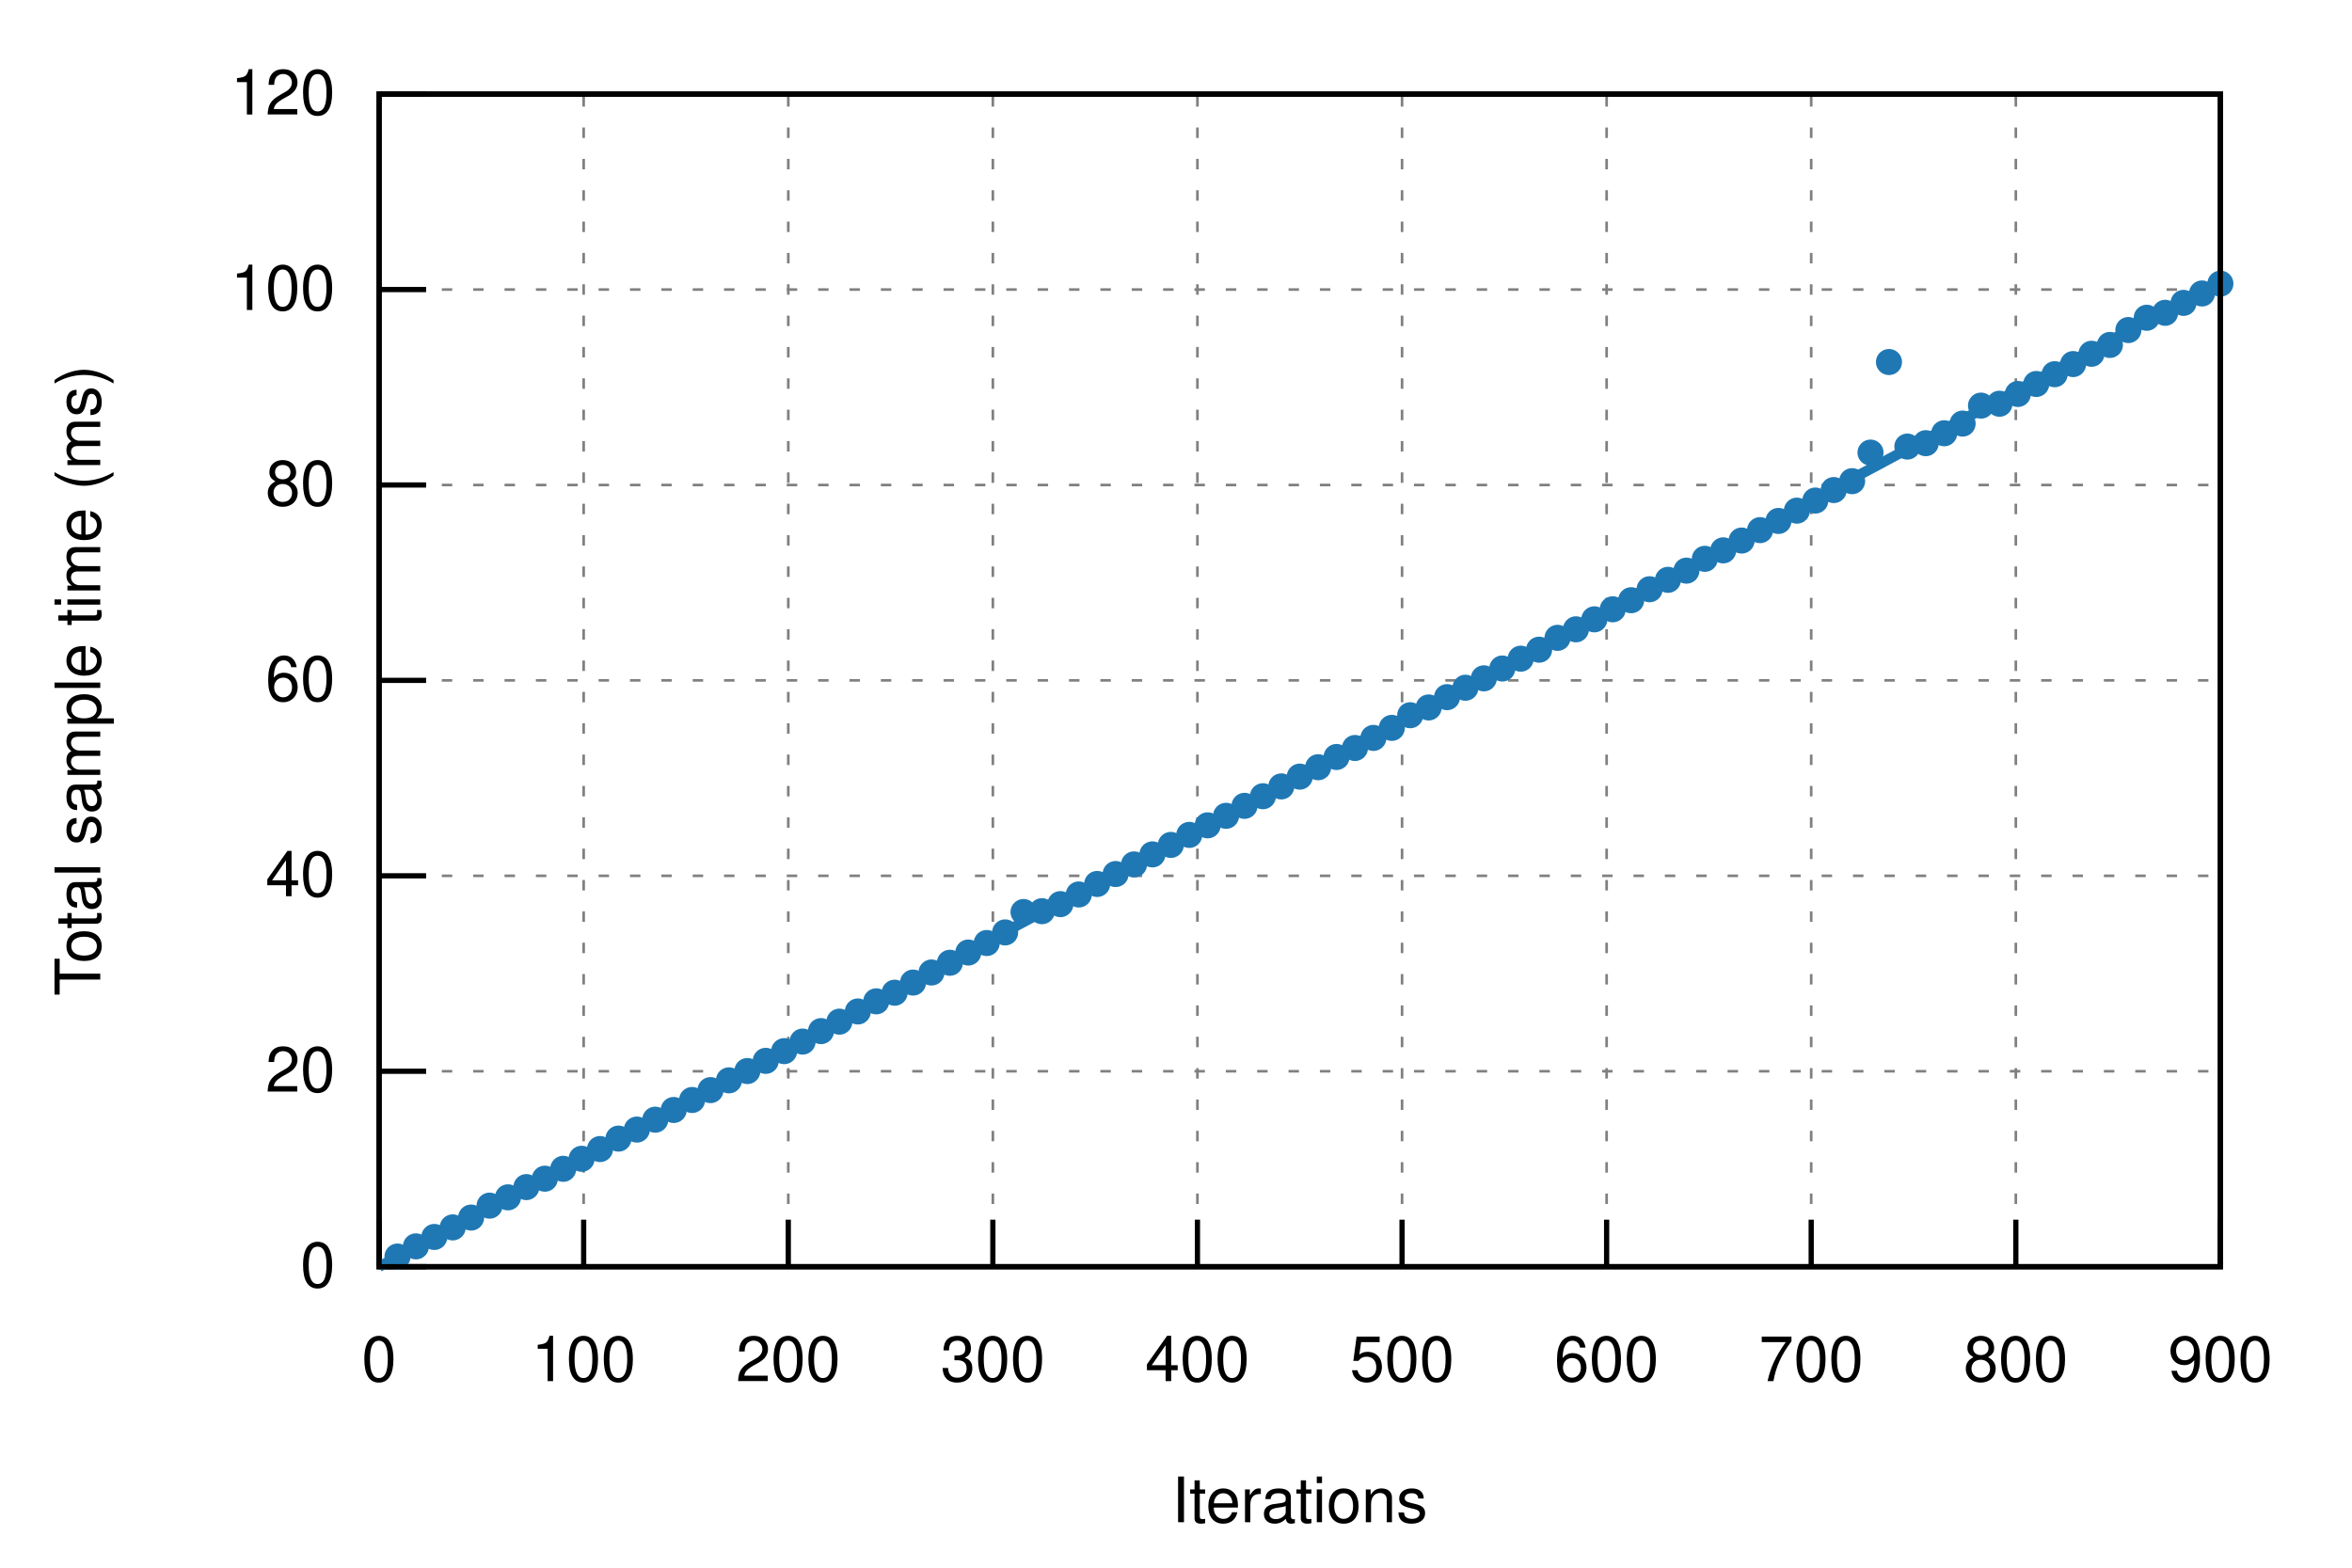
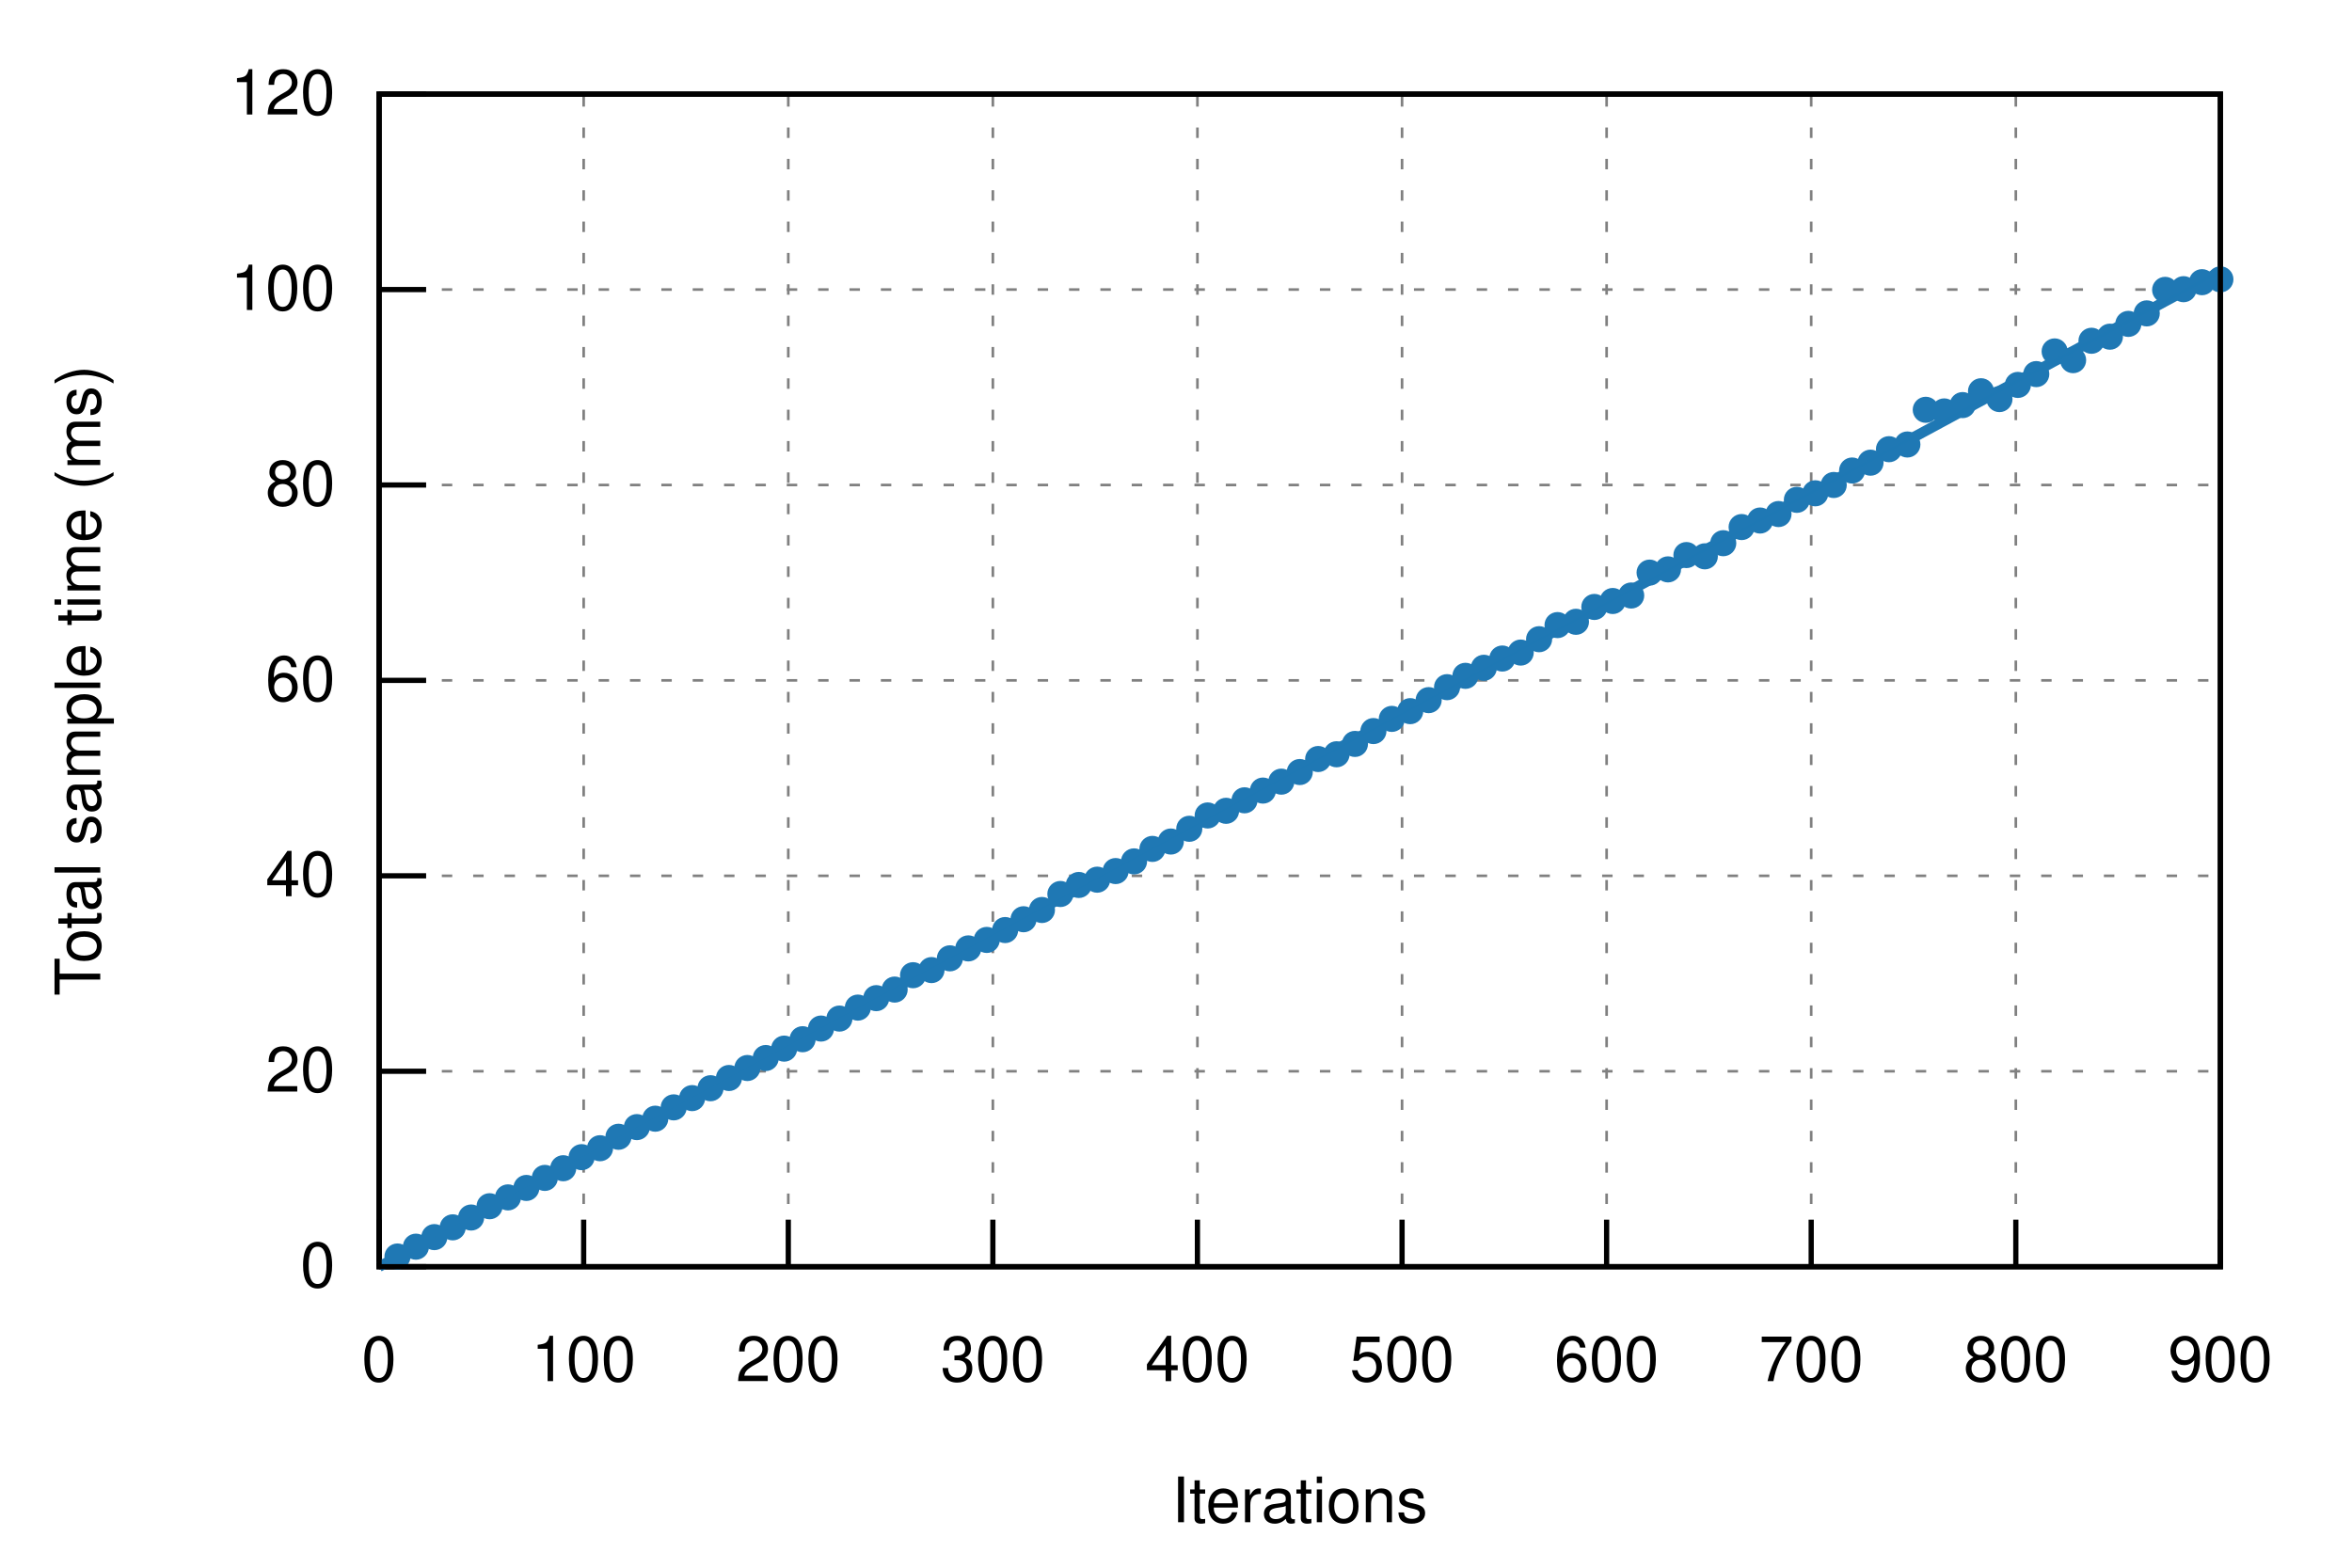
<svg xmlns="http://www.w3.org/2000/svg" xmlns:xlink="http://www.w3.org/1999/xlink" viewBox="0 0 450 300">
  <g id="gnuplot_canvas">
    <rect x="0" y="0" width="450" height="300" fill="none" />
    <defs>
      <circle id="gpDot" r="0.5" stroke-width="0.5" stroke="currentColor" />
      <path id="gpPt0" stroke-width="0.222" stroke="currentColor" d="M-1,0 h2 M0,-1 v2" />
      <path id="gpPt1" stroke-width="0.222" stroke="currentColor" d="M-1,-1 L1,1 M1,-1 L-1,1" />
      <path id="gpPt2" stroke-width="0.222" stroke="currentColor" d="M-1,0 L1,0 M0,-1 L0,1 M-1,-1 L1,1 M-1,1 L1,-1" />
      <rect id="gpPt3" stroke-width="0.222" stroke="currentColor" x="-1" y="-1" width="2" height="2" />
      <rect id="gpPt4" stroke-width="0.222" stroke="currentColor" fill="currentColor" x="-1" y="-1" width="2" height="2" />
      <circle id="gpPt5" stroke-width="0.222" stroke="currentColor" cx="0" cy="0" r="1" />
      <use xlink:href="#gpPt5" id="gpPt6" fill="currentColor" stroke="none" />
      <path id="gpPt7" stroke-width="0.222" stroke="currentColor" d="M0,-1.33 L-1.33,0.67 L1.33,0.67 z" />
      <use xlink:href="#gpPt7" id="gpPt8" fill="currentColor" stroke="none" />
      <use xlink:href="#gpPt7" id="gpPt9" stroke="currentColor" transform="rotate(180)" />
      <use xlink:href="#gpPt9" id="gpPt10" fill="currentColor" stroke="none" />
      <use xlink:href="#gpPt3" id="gpPt11" stroke="currentColor" transform="rotate(45)" />
      <use xlink:href="#gpPt11" id="gpPt12" fill="currentColor" stroke="none" />
      <path id="gpPt13" stroke-width="0.222" stroke="currentColor" d="M0,1.330 L1.265,0.411 L0.782,-1.067 L-0.782,-1.076 L-1.265,0.411 z" />
      <use xlink:href="#gpPt13" id="gpPt14" fill="currentColor" stroke="none" />
      <filter id="textbox" filterUnits="objectBoundingBox" x="0" y="0" height="1" width="1">
        <feFlood flood-color="white" flood-opacity="1" result="bgnd" />
        <feComposite in="SourceGraphic" in2="bgnd" operator="atop" />
      </filter>
      <filter id="greybox" filterUnits="objectBoundingBox" x="0" y="0" height="1" width="1">
        <feFlood flood-color="lightgrey" flood-opacity="1" result="grey" />
        <feComposite in="SourceGraphic" in2="grey" operator="atop" />
      </filter>
    </defs>
    <g fill="none" color="white" stroke="currentColor" stroke-width="1.00" stroke-linecap="butt" stroke-linejoin="miter">
</g>
    <g fill="none" color="black" stroke="currentColor" stroke-width="1.00" stroke-linecap="butt" stroke-linejoin="miter">
</g>
    <g fill="none" color="black" stroke="black" stroke-width="0.50" stroke-linecap="butt" stroke-linejoin="miter">
</g>
    <g fill="none" color="gray" stroke="currentColor" stroke-width="0.50" stroke-linecap="butt" stroke-linejoin="miter">
      <path stroke="gray" stroke-dasharray="2,4" class="gridline" d="M72.53,242.40 L424.82,242.40  " />
    </g>
    <g fill="none" color="gray" stroke="gray" stroke-width="1.00" stroke-linecap="butt" stroke-linejoin="miter">
</g>
    <g fill="none" color="black" stroke="currentColor" stroke-width="1.00" stroke-linecap="butt" stroke-linejoin="miter">
      <path stroke="black" d="M72.53,242.40 L81.53,242.40  " />
      <g transform="translate(64.14,246.30)" stroke="none" fill="black" font-family="Helvetica" font-size="12.00" text-anchor="end">
        <text>
          <tspan font-family="Helvetica"> 0</tspan>
        </text>
      </g>
    </g>
    <g fill="none" color="black" stroke="currentColor" stroke-width="1.00" stroke-linecap="butt" stroke-linejoin="miter">
</g>
    <g fill="none" color="black" stroke="black" stroke-width="0.50" stroke-linecap="butt" stroke-linejoin="miter">
</g>
    <g fill="none" color="gray" stroke="currentColor" stroke-width="0.50" stroke-linecap="butt" stroke-linejoin="miter">
      <path stroke="gray" stroke-dasharray="2,4" class="gridline" d="M72.53,205.00 L424.82,205.00  " />
    </g>
    <g fill="none" color="gray" stroke="gray" stroke-width="1.00" stroke-linecap="butt" stroke-linejoin="miter">
</g>
    <g fill="none" color="black" stroke="currentColor" stroke-width="1.00" stroke-linecap="butt" stroke-linejoin="miter">
      <path stroke="black" d="M72.53,205.00 L81.53,205.00  " />
      <g transform="translate(64.14,208.90)" stroke="none" fill="black" font-family="Helvetica" font-size="12.00" text-anchor="end">
        <text>
          <tspan font-family="Helvetica"> 20</tspan>
        </text>
      </g>
    </g>
    <g fill="none" color="black" stroke="currentColor" stroke-width="1.00" stroke-linecap="butt" stroke-linejoin="miter">
</g>
    <g fill="none" color="black" stroke="black" stroke-width="0.50" stroke-linecap="butt" stroke-linejoin="miter">
</g>
    <g fill="none" color="gray" stroke="currentColor" stroke-width="0.50" stroke-linecap="butt" stroke-linejoin="miter">
      <path stroke="gray" stroke-dasharray="2,4" class="gridline" d="M72.53,167.60 L424.82,167.60  " />
    </g>
    <g fill="none" color="gray" stroke="gray" stroke-width="1.00" stroke-linecap="butt" stroke-linejoin="miter">
</g>
    <g fill="none" color="black" stroke="currentColor" stroke-width="1.00" stroke-linecap="butt" stroke-linejoin="miter">
      <path stroke="black" d="M72.53,167.60 L81.53,167.60  " />
      <g transform="translate(64.14,171.50)" stroke="none" fill="black" font-family="Helvetica" font-size="12.00" text-anchor="end">
        <text>
          <tspan font-family="Helvetica"> 40</tspan>
        </text>
      </g>
    </g>
    <g fill="none" color="black" stroke="currentColor" stroke-width="1.00" stroke-linecap="butt" stroke-linejoin="miter">
</g>
    <g fill="none" color="black" stroke="black" stroke-width="0.50" stroke-linecap="butt" stroke-linejoin="miter">
</g>
    <g fill="none" color="gray" stroke="currentColor" stroke-width="0.50" stroke-linecap="butt" stroke-linejoin="miter">
      <path stroke="gray" stroke-dasharray="2,4" class="gridline" d="M72.53,130.20 L424.82,130.20  " />
    </g>
    <g fill="none" color="gray" stroke="gray" stroke-width="1.00" stroke-linecap="butt" stroke-linejoin="miter">
</g>
    <g fill="none" color="black" stroke="currentColor" stroke-width="1.00" stroke-linecap="butt" stroke-linejoin="miter">
      <path stroke="black" d="M72.53,130.20 L81.53,130.20  " />
      <g transform="translate(64.14,134.10)" stroke="none" fill="black" font-family="Helvetica" font-size="12.00" text-anchor="end">
        <text>
          <tspan font-family="Helvetica"> 60</tspan>
        </text>
      </g>
    </g>
    <g fill="none" color="black" stroke="currentColor" stroke-width="1.00" stroke-linecap="butt" stroke-linejoin="miter">
</g>
    <g fill="none" color="black" stroke="black" stroke-width="0.50" stroke-linecap="butt" stroke-linejoin="miter">
</g>
    <g fill="none" color="gray" stroke="currentColor" stroke-width="0.50" stroke-linecap="butt" stroke-linejoin="miter">
      <path stroke="gray" stroke-dasharray="2,4" class="gridline" d="M72.53,92.81 L424.82,92.81  " />
    </g>
    <g fill="none" color="gray" stroke="gray" stroke-width="1.00" stroke-linecap="butt" stroke-linejoin="miter">
</g>
    <g fill="none" color="black" stroke="currentColor" stroke-width="1.00" stroke-linecap="butt" stroke-linejoin="miter">
      <path stroke="black" d="M72.53,92.81 L81.53,92.81  " />
      <g transform="translate(64.14,96.71)" stroke="none" fill="black" font-family="Helvetica" font-size="12.00" text-anchor="end">
        <text>
          <tspan font-family="Helvetica"> 80</tspan>
        </text>
      </g>
    </g>
    <g fill="none" color="black" stroke="currentColor" stroke-width="1.00" stroke-linecap="butt" stroke-linejoin="miter">
</g>
    <g fill="none" color="black" stroke="black" stroke-width="0.50" stroke-linecap="butt" stroke-linejoin="miter">
</g>
    <g fill="none" color="gray" stroke="currentColor" stroke-width="0.50" stroke-linecap="butt" stroke-linejoin="miter">
      <path stroke="gray" stroke-dasharray="2,4" class="gridline" d="M72.53,55.41 L424.82,55.41  " />
    </g>
    <g fill="none" color="gray" stroke="gray" stroke-width="1.00" stroke-linecap="butt" stroke-linejoin="miter">
</g>
    <g fill="none" color="black" stroke="currentColor" stroke-width="1.00" stroke-linecap="butt" stroke-linejoin="miter">
      <path stroke="black" d="M72.53,55.41 L81.53,55.41  " />
      <g transform="translate(64.14,59.31)" stroke="none" fill="black" font-family="Helvetica" font-size="12.00" text-anchor="end">
        <text>
          <tspan font-family="Helvetica"> 100</tspan>
        </text>
      </g>
    </g>
    <g fill="none" color="black" stroke="currentColor" stroke-width="1.00" stroke-linecap="butt" stroke-linejoin="miter">
</g>
    <g fill="none" color="black" stroke="black" stroke-width="0.50" stroke-linecap="butt" stroke-linejoin="miter">
</g>
    <g fill="none" color="gray" stroke="currentColor" stroke-width="0.50" stroke-linecap="butt" stroke-linejoin="miter">
      <path stroke="gray" stroke-dasharray="2,4" class="gridline" d="M72.53,18.01 L424.82,18.01  " />
    </g>
    <g fill="none" color="gray" stroke="gray" stroke-width="1.00" stroke-linecap="butt" stroke-linejoin="miter">
</g>
    <g fill="none" color="black" stroke="currentColor" stroke-width="1.00" stroke-linecap="butt" stroke-linejoin="miter">
      <path stroke="black" d="M72.53,18.01 L81.53,18.01  " />
      <g transform="translate(64.14,21.91)" stroke="none" fill="black" font-family="Helvetica" font-size="12.00" text-anchor="end">
        <text>
          <tspan font-family="Helvetica"> 120</tspan>
        </text>
      </g>
    </g>
    <g fill="none" color="black" stroke="currentColor" stroke-width="1.00" stroke-linecap="butt" stroke-linejoin="miter">
</g>
    <g fill="none" color="black" stroke="black" stroke-width="0.50" stroke-linecap="butt" stroke-linejoin="miter">
</g>
    <g fill="none" color="gray" stroke="currentColor" stroke-width="0.50" stroke-linecap="butt" stroke-linejoin="miter">
      <path stroke="gray" stroke-dasharray="2,4" class="gridline" d="M72.53,242.40 L72.53,18.01  " />
    </g>
    <g fill="none" color="gray" stroke="gray" stroke-width="1.00" stroke-linecap="butt" stroke-linejoin="miter">
</g>
    <g fill="none" color="black" stroke="currentColor" stroke-width="1.00" stroke-linecap="butt" stroke-linejoin="miter">
      <path stroke="black" d="M72.53,242.40 L72.53,233.40  " />
      <g transform="translate(72.53,264.30)" stroke="none" fill="black" font-family="Helvetica" font-size="12.00" text-anchor="middle">
        <text>
          <tspan font-family="Helvetica"> 0</tspan>
        </text>
      </g>
    </g>
    <g fill="none" color="black" stroke="currentColor" stroke-width="1.00" stroke-linecap="butt" stroke-linejoin="miter">
</g>
    <g fill="none" color="black" stroke="black" stroke-width="0.50" stroke-linecap="butt" stroke-linejoin="miter">
</g>
    <g fill="none" color="gray" stroke="currentColor" stroke-width="0.50" stroke-linecap="butt" stroke-linejoin="miter">
      <path stroke="gray" stroke-dasharray="2,4" class="gridline" d="M111.67,242.40 L111.67,18.01  " />
    </g>
    <g fill="none" color="gray" stroke="gray" stroke-width="1.00" stroke-linecap="butt" stroke-linejoin="miter">
</g>
    <g fill="none" color="black" stroke="currentColor" stroke-width="1.00" stroke-linecap="butt" stroke-linejoin="miter">
      <path stroke="black" d="M111.67,242.40 L111.67,233.40  " />
      <g transform="translate(111.67,264.30)" stroke="none" fill="black" font-family="Helvetica" font-size="12.00" text-anchor="middle">
        <text>
          <tspan font-family="Helvetica"> 100</tspan>
        </text>
      </g>
    </g>
    <g fill="none" color="black" stroke="currentColor" stroke-width="1.00" stroke-linecap="butt" stroke-linejoin="miter">
</g>
    <g fill="none" color="black" stroke="black" stroke-width="0.50" stroke-linecap="butt" stroke-linejoin="miter">
</g>
    <g fill="none" color="gray" stroke="currentColor" stroke-width="0.50" stroke-linecap="butt" stroke-linejoin="miter">
      <path stroke="gray" stroke-dasharray="2,4" class="gridline" d="M150.82,242.40 L150.82,18.01  " />
    </g>
    <g fill="none" color="gray" stroke="gray" stroke-width="1.00" stroke-linecap="butt" stroke-linejoin="miter">
</g>
    <g fill="none" color="black" stroke="currentColor" stroke-width="1.00" stroke-linecap="butt" stroke-linejoin="miter">
      <path stroke="black" d="M150.82,242.40 L150.82,233.40  " />
      <g transform="translate(150.82,264.30)" stroke="none" fill="black" font-family="Helvetica" font-size="12.00" text-anchor="middle">
        <text>
          <tspan font-family="Helvetica"> 200</tspan>
        </text>
      </g>
    </g>
    <g fill="none" color="black" stroke="currentColor" stroke-width="1.00" stroke-linecap="butt" stroke-linejoin="miter">
</g>
    <g fill="none" color="black" stroke="black" stroke-width="0.50" stroke-linecap="butt" stroke-linejoin="miter">
</g>
    <g fill="none" color="gray" stroke="currentColor" stroke-width="0.50" stroke-linecap="butt" stroke-linejoin="miter">
      <path stroke="gray" stroke-dasharray="2,4" class="gridline" d="M189.96,242.40 L189.96,18.01  " />
    </g>
    <g fill="none" color="gray" stroke="gray" stroke-width="1.00" stroke-linecap="butt" stroke-linejoin="miter">
</g>
    <g fill="none" color="black" stroke="currentColor" stroke-width="1.00" stroke-linecap="butt" stroke-linejoin="miter">
      <path stroke="black" d="M189.96,242.40 L189.96,233.40  " />
      <g transform="translate(189.96,264.30)" stroke="none" fill="black" font-family="Helvetica" font-size="12.00" text-anchor="middle">
        <text>
          <tspan font-family="Helvetica"> 300</tspan>
        </text>
      </g>
    </g>
    <g fill="none" color="black" stroke="currentColor" stroke-width="1.00" stroke-linecap="butt" stroke-linejoin="miter">
</g>
    <g fill="none" color="black" stroke="black" stroke-width="0.50" stroke-linecap="butt" stroke-linejoin="miter">
</g>
    <g fill="none" color="gray" stroke="currentColor" stroke-width="0.50" stroke-linecap="butt" stroke-linejoin="miter">
      <path stroke="gray" stroke-dasharray="2,4" class="gridline" d="M229.10,242.40 L229.10,18.01  " />
    </g>
    <g fill="none" color="gray" stroke="gray" stroke-width="1.00" stroke-linecap="butt" stroke-linejoin="miter">
</g>
    <g fill="none" color="black" stroke="currentColor" stroke-width="1.00" stroke-linecap="butt" stroke-linejoin="miter">
      <path stroke="black" d="M229.10,242.40 L229.10,233.40  " />
      <g transform="translate(229.10,264.30)" stroke="none" fill="black" font-family="Helvetica" font-size="12.00" text-anchor="middle">
        <text>
          <tspan font-family="Helvetica"> 400</tspan>
        </text>
      </g>
    </g>
    <g fill="none" color="black" stroke="currentColor" stroke-width="1.00" stroke-linecap="butt" stroke-linejoin="miter">
</g>
    <g fill="none" color="black" stroke="black" stroke-width="0.50" stroke-linecap="butt" stroke-linejoin="miter">
</g>
    <g fill="none" color="gray" stroke="currentColor" stroke-width="0.50" stroke-linecap="butt" stroke-linejoin="miter">
      <path stroke="gray" stroke-dasharray="2,4" class="gridline" d="M268.25,242.40 L268.25,18.01  " />
    </g>
    <g fill="none" color="gray" stroke="gray" stroke-width="1.00" stroke-linecap="butt" stroke-linejoin="miter">
</g>
    <g fill="none" color="black" stroke="currentColor" stroke-width="1.00" stroke-linecap="butt" stroke-linejoin="miter">
      <path stroke="black" d="M268.25,242.40 L268.25,233.40  " />
      <g transform="translate(268.25,264.30)" stroke="none" fill="black" font-family="Helvetica" font-size="12.00" text-anchor="middle">
        <text>
          <tspan font-family="Helvetica"> 500</tspan>
        </text>
      </g>
    </g>
    <g fill="none" color="black" stroke="currentColor" stroke-width="1.00" stroke-linecap="butt" stroke-linejoin="miter">
</g>
    <g fill="none" color="black" stroke="black" stroke-width="0.50" stroke-linecap="butt" stroke-linejoin="miter">
</g>
    <g fill="none" color="gray" stroke="currentColor" stroke-width="0.50" stroke-linecap="butt" stroke-linejoin="miter">
      <path stroke="gray" stroke-dasharray="2,4" class="gridline" d="M307.39,242.40 L307.39,18.01  " />
    </g>
    <g fill="none" color="gray" stroke="gray" stroke-width="1.00" stroke-linecap="butt" stroke-linejoin="miter">
</g>
    <g fill="none" color="black" stroke="currentColor" stroke-width="1.00" stroke-linecap="butt" stroke-linejoin="miter">
      <path stroke="black" d="M307.39,242.40 L307.39,233.40  " />
      <g transform="translate(307.39,264.30)" stroke="none" fill="black" font-family="Helvetica" font-size="12.00" text-anchor="middle">
        <text>
          <tspan font-family="Helvetica"> 600</tspan>
        </text>
      </g>
    </g>
    <g fill="none" color="black" stroke="currentColor" stroke-width="1.00" stroke-linecap="butt" stroke-linejoin="miter">
</g>
    <g fill="none" color="black" stroke="black" stroke-width="0.50" stroke-linecap="butt" stroke-linejoin="miter">
</g>
    <g fill="none" color="gray" stroke="currentColor" stroke-width="0.50" stroke-linecap="butt" stroke-linejoin="miter">
      <path stroke="gray" stroke-dasharray="2,4" class="gridline" d="M346.53,242.40 L346.53,18.01  " />
    </g>
    <g fill="none" color="gray" stroke="gray" stroke-width="1.00" stroke-linecap="butt" stroke-linejoin="miter">
</g>
    <g fill="none" color="black" stroke="currentColor" stroke-width="1.00" stroke-linecap="butt" stroke-linejoin="miter">
      <path stroke="black" d="M346.53,242.40 L346.53,233.40  " />
      <g transform="translate(346.53,264.30)" stroke="none" fill="black" font-family="Helvetica" font-size="12.00" text-anchor="middle">
        <text>
          <tspan font-family="Helvetica"> 700</tspan>
        </text>
      </g>
    </g>
    <g fill="none" color="black" stroke="currentColor" stroke-width="1.00" stroke-linecap="butt" stroke-linejoin="miter">
</g>
    <g fill="none" color="black" stroke="black" stroke-width="0.50" stroke-linecap="butt" stroke-linejoin="miter">
</g>
    <g fill="none" color="gray" stroke="currentColor" stroke-width="0.50" stroke-linecap="butt" stroke-linejoin="miter">
      <path stroke="gray" stroke-dasharray="2,4" class="gridline" d="M385.68,242.40 L385.68,18.01  " />
    </g>
    <g fill="none" color="gray" stroke="gray" stroke-width="1.00" stroke-linecap="butt" stroke-linejoin="miter">
</g>
    <g fill="none" color="black" stroke="currentColor" stroke-width="1.00" stroke-linecap="butt" stroke-linejoin="miter">
      <path stroke="black" d="M385.68,242.40 L385.68,233.40  " />
      <g transform="translate(385.68,264.30)" stroke="none" fill="black" font-family="Helvetica" font-size="12.00" text-anchor="middle">
        <text>
          <tspan font-family="Helvetica"> 800</tspan>
        </text>
      </g>
    </g>
    <g fill="none" color="black" stroke="currentColor" stroke-width="1.00" stroke-linecap="butt" stroke-linejoin="miter">
</g>
    <g fill="none" color="black" stroke="black" stroke-width="0.50" stroke-linecap="butt" stroke-linejoin="miter">
</g>
    <g fill="none" color="gray" stroke="currentColor" stroke-width="0.50" stroke-linecap="butt" stroke-linejoin="miter">
      <path stroke="gray" stroke-dasharray="2,4" class="gridline" d="M424.82,242.40 L424.82,18.01  " />
    </g>
    <g fill="none" color="gray" stroke="gray" stroke-width="1.00" stroke-linecap="butt" stroke-linejoin="miter">
</g>
    <g fill="none" color="black" stroke="currentColor" stroke-width="1.00" stroke-linecap="butt" stroke-linejoin="miter">
      <path stroke="black" d="M424.82,242.40 L424.82,233.40  " />
      <g transform="translate(424.82,264.30)" stroke="none" fill="black" font-family="Helvetica" font-size="12.00" text-anchor="middle">
        <text>
          <tspan font-family="Helvetica"> 900</tspan>
        </text>
      </g>
    </g>
    <g fill="none" color="black" stroke="currentColor" stroke-width="1.00" stroke-linecap="butt" stroke-linejoin="miter">
</g>
    <g fill="none" color="black" stroke="currentColor" stroke-width="1.00" stroke-linecap="butt" stroke-linejoin="miter">
      <path stroke="black" d="M72.53,18.01 L72.53,242.40 L424.82,242.40 L424.82,18.01 L72.53,18.01 Z  " />
    </g>
    <g fill="none" color="black" stroke="currentColor" stroke-width="1.00" stroke-linecap="butt" stroke-linejoin="miter">
      <g transform="translate(19.18,130.21) rotate(270)" stroke="none" fill="black" font-family="Helvetica" font-size="12.00" text-anchor="middle">
        <text>
          <tspan font-family="Helvetica">Total sample time (ms)</tspan>
        </text>
      </g>
    </g>
    <g fill="none" color="black" stroke="currentColor" stroke-width="1.00" stroke-linecap="butt" stroke-linejoin="miter">
      <g transform="translate(248.67,291.30)" stroke="none" fill="black" font-family="Helvetica" font-size="12.00" text-anchor="middle">
        <text>
          <tspan font-family="Helvetica">Iterations</tspan>
        </text>
      </g>
    </g>
    <g fill="none" color="black" stroke="currentColor" stroke-width="1.00" stroke-linecap="butt" stroke-linejoin="miter">
</g>
    <g id="gnuplot_plot_1">
      <g fill="none" color="black" stroke="currentColor" stroke-width="1.00" stroke-linecap="butt" stroke-linejoin="miter">
-         <use xlink:href="#gpPt6" transform="translate(76.05,240.46) scale(2.25)" color="rgb( 31, 120, 180)" />
-         <use xlink:href="#gpPt6" transform="translate(79.58,238.51) scale(2.25)" color="rgb( 31, 120, 180)" />
-         <use xlink:href="#gpPt6" transform="translate(83.10,236.71) scale(2.25)" color="rgb( 31, 120, 180)" />
-         <use xlink:href="#gpPt6" transform="translate(86.62,234.88) scale(2.25)" color="rgb( 31, 120, 180)" />
-         <use xlink:href="#gpPt6" transform="translate(90.14,233.00) scale(2.25)" color="rgb( 31, 120, 180)" />
-         <use xlink:href="#gpPt6" transform="translate(93.67,230.72) scale(2.25)" color="rgb( 31, 120, 180)" />
-         <use xlink:href="#gpPt6" transform="translate(97.19,229.13) scale(2.25)" color="rgb( 31, 120, 180)" />
-         <use xlink:href="#gpPt6" transform="translate(100.71,227.17) scale(2.25)" color="rgb( 31, 120, 180)" />
-         <use xlink:href="#gpPt6" transform="translate(104.24,225.56) scale(2.25)" color="rgb( 31, 120, 180)" />
-         <use xlink:href="#gpPt6" transform="translate(107.76,223.67) scale(2.25)" color="rgb( 31, 120, 180)" />
-         <use xlink:href="#gpPt6" transform="translate(111.28,221.75) scale(2.25)" color="rgb( 31, 120, 180)" />
-         <use xlink:href="#gpPt6" transform="translate(114.80,219.89) scale(2.25)" color="rgb( 31, 120, 180)" />
-         <use xlink:href="#gpPt6" transform="translate(118.33,217.89) scale(2.25)" color="rgb( 31, 120, 180)" />
-         <use xlink:href="#gpPt6" transform="translate(121.85,216.16) scale(2.25)" color="rgb( 31, 120, 180)" />
-         <use xlink:href="#gpPt6" transform="translate(125.37,214.27) scale(2.25)" color="rgb( 31, 120, 180)" />
-         <use xlink:href="#gpPt6" transform="translate(128.90,212.41) scale(2.25)" color="rgb( 31, 120, 180)" />
-         <use xlink:href="#gpPt6" transform="translate(132.42,210.50) scale(2.25)" color="rgb( 31, 120, 180)" />
-         <use xlink:href="#gpPt6" transform="translate(135.94,208.61) scale(2.25)" color="rgb( 31, 120, 180)" />
-         <use xlink:href="#gpPt6" transform="translate(139.47,206.74) scale(2.25)" color="rgb( 31, 120, 180)" />
-         <use xlink:href="#gpPt6" transform="translate(142.99,204.96) scale(2.25)" color="rgb( 31, 120, 180)" />
-         <use xlink:href="#gpPt6" transform="translate(146.51,203.01) scale(2.25)" color="rgb( 31, 120, 180)" />
-         <use xlink:href="#gpPt6" transform="translate(150.03,201.15) scale(2.25)" color="rgb( 31, 120, 180)" />
-         <use xlink:href="#gpPt6" transform="translate(153.56,199.32) scale(2.25)" color="rgb( 31, 120, 180)" />
-         <use xlink:href="#gpPt6" transform="translate(157.08,197.32) scale(2.25)" color="rgb( 31, 120, 180)" />
-         <use xlink:href="#gpPt6" transform="translate(160.60,195.51) scale(2.25)" color="rgb( 31, 120, 180)" />
-         <use xlink:href="#gpPt6" transform="translate(164.13,193.56) scale(2.25)" color="rgb( 31, 120, 180)" />
-         <use xlink:href="#gpPt6" transform="translate(167.65,191.62) scale(2.25)" color="rgb( 31, 120, 180)" />
-         <use xlink:href="#gpPt6" transform="translate(171.17,189.97) scale(2.25)" color="rgb( 31, 120, 180)" />
-         <use xlink:href="#gpPt6" transform="translate(174.69,188.03) scale(2.25)" color="rgb( 31, 120, 180)" />
-         <use xlink:href="#gpPt6" transform="translate(178.22,186.10) scale(2.25)" color="rgb( 31, 120, 180)" />
-         <use xlink:href="#gpPt6" transform="translate(181.74,184.24) scale(2.25)" color="rgb( 31, 120, 180)" />
-         <use xlink:href="#gpPt6" transform="translate(185.26,182.28) scale(2.25)" color="rgb( 31, 120, 180)" />
-         <use xlink:href="#gpPt6" transform="translate(188.79,180.46) scale(2.25)" color="rgb( 31, 120, 180)" />
-         <use xlink:href="#gpPt6" transform="translate(192.31,178.43) scale(2.25)" color="rgb( 31, 120, 180)" />
-         <use xlink:href="#gpPt6" transform="translate(195.83,174.53) scale(2.25)" color="rgb( 31, 120, 180)" />
-         <use xlink:href="#gpPt6" transform="translate(199.35,174.37) scale(2.25)" color="rgb( 31, 120, 180)" />
-         <use xlink:href="#gpPt6" transform="translate(202.88,173.02) scale(2.25)" color="rgb( 31, 120, 180)" />
-         <use xlink:href="#gpPt6" transform="translate(206.40,171.17) scale(2.25)" color="rgb( 31, 120, 180)" />
-         <use xlink:href="#gpPt6" transform="translate(209.92,169.16) scale(2.25)" color="rgb( 31, 120, 180)" />
-         <use xlink:href="#gpPt6" transform="translate(213.45,167.26) scale(2.25)" color="rgb( 31, 120, 180)" />
-         <use xlink:href="#gpPt6" transform="translate(216.97,165.42) scale(2.25)" color="rgb( 31, 120, 180)" />
-         <use xlink:href="#gpPt6" transform="translate(220.49,163.50) scale(2.25)" color="rgb( 31, 120, 180)" />
-         <use xlink:href="#gpPt6" transform="translate(224.01,161.69) scale(2.25)" color="rgb( 31, 120, 180)" />
-         <use xlink:href="#gpPt6" transform="translate(227.54,159.77) scale(2.25)" color="rgb( 31, 120, 180)" />
-         <use xlink:href="#gpPt6" transform="translate(231.06,157.94) scale(2.25)" color="rgb( 31, 120, 180)" />
-         <use xlink:href="#gpPt6" transform="translate(234.58,156.12) scale(2.25)" color="rgb( 31, 120, 180)" />
-         <use xlink:href="#gpPt6" transform="translate(238.11,154.21) scale(2.25)" color="rgb( 31, 120, 180)" />
-         <use xlink:href="#gpPt6" transform="translate(241.63,152.37) scale(2.25)" color="rgb( 31, 120, 180)" />
-         <use xlink:href="#gpPt6" transform="translate(245.15,150.49) scale(2.25)" color="rgb( 31, 120, 180)" />
-         <use xlink:href="#gpPt6" transform="translate(248.68,148.62) scale(2.25)" color="rgb( 31, 120, 180)" />
-         <use xlink:href="#gpPt6" transform="translate(252.20,146.82) scale(2.25)" color="rgb( 31, 120, 180)" />
-         <use xlink:href="#gpPt6" transform="translate(255.72,144.86) scale(2.25)" color="rgb( 31, 120, 180)" />
-         <use xlink:href="#gpPt6" transform="translate(259.24,143.14) scale(2.25)" color="rgb( 31, 120, 180)" />
-         <use xlink:href="#gpPt6" transform="translate(262.77,141.21) scale(2.25)" color="rgb( 31, 120, 180)" />
-         <use xlink:href="#gpPt6" transform="translate(266.29,139.29) scale(2.25)" color="rgb( 31, 120, 180)" />
-         <use xlink:href="#gpPt6" transform="translate(269.81,136.87) scale(2.25)" color="rgb( 31, 120, 180)" />
-         <use xlink:href="#gpPt6" transform="translate(273.34,135.38) scale(2.25)" color="rgb( 31, 120, 180)" />
-         <use xlink:href="#gpPt6" transform="translate(276.86,133.41) scale(2.25)" color="rgb( 31, 120, 180)" />
-         <use xlink:href="#gpPt6" transform="translate(280.38,131.61) scale(2.25)" color="rgb( 31, 120, 180)" />
-         <use xlink:href="#gpPt6" transform="translate(283.90,129.81) scale(2.25)" color="rgb( 31, 120, 180)" />
-         <use xlink:href="#gpPt6" transform="translate(287.43,127.93) scale(2.25)" color="rgb( 31, 120, 180)" />
-         <use xlink:href="#gpPt6" transform="translate(290.95,126.05) scale(2.25)" color="rgb( 31, 120, 180)" />
-         <use xlink:href="#gpPt6" transform="translate(294.47,124.33) scale(2.25)" color="rgb( 31, 120, 180)" />
-         <use xlink:href="#gpPt6" transform="translate(298.00,122.06) scale(2.25)" color="rgb( 31, 120, 180)" />
-         <use xlink:href="#gpPt6" transform="translate(301.52,120.43) scale(2.25)" color="rgb( 31, 120, 180)" />
-         <use xlink:href="#gpPt6" transform="translate(305.04,118.52) scale(2.25)" color="rgb( 31, 120, 180)" />
-         <use xlink:href="#gpPt6" transform="translate(308.56,116.60) scale(2.25)" color="rgb( 31, 120, 180)" />
-         <use xlink:href="#gpPt6" transform="translate(312.09,114.86) scale(2.25)" color="rgb( 31, 120, 180)" />
-         <use xlink:href="#gpPt6" transform="translate(315.61,112.76) scale(2.25)" color="rgb( 31, 120, 180)" />
-         <use xlink:href="#gpPt6" transform="translate(319.13,110.96) scale(2.25)" color="rgb( 31, 120, 180)" />
-         <use xlink:href="#gpPt6" transform="translate(322.66,109.20) scale(2.25)" color="rgb( 31, 120, 180)" />
-         <use xlink:href="#gpPt6" transform="translate(326.18,106.94) scale(2.25)" color="rgb( 31, 120, 180)" />
-         <use xlink:href="#gpPt6" transform="translate(329.70,105.32) scale(2.25)" color="rgb( 31, 120, 180)" />
-         <use xlink:href="#gpPt6" transform="translate(333.22,103.44) scale(2.25)" color="rgb( 31, 120, 180)" />
-         <use xlink:href="#gpPt6" transform="translate(336.75,101.45) scale(2.25)" color="rgb( 31, 120, 180)" />
-         <use xlink:href="#gpPt6" transform="translate(340.27,99.69) scale(2.25)" color="rgb( 31, 120, 180)" />
-         <use xlink:href="#gpPt6" transform="translate(343.79,97.72) scale(2.25)" color="rgb( 31, 120, 180)" />
-         <use xlink:href="#gpPt6" transform="translate(347.32,95.79) scale(2.25)" color="rgb( 31, 120, 180)" />
-         <use xlink:href="#gpPt6" transform="translate(350.84,93.78) scale(2.25)" color="rgb( 31, 120, 180)" />
-         <use xlink:href="#gpPt6" transform="translate(354.36,92.08) scale(2.25)" color="rgb( 31, 120, 180)" />
-         <use xlink:href="#gpPt6" transform="translate(357.88,86.61) scale(2.25)" color="rgb( 31, 120, 180)" />
-         <use xlink:href="#gpPt6" transform="translate(361.41,69.28) scale(2.25)" color="rgb( 31, 120, 180)" />
-         <use xlink:href="#gpPt6" transform="translate(364.93,85.46) scale(2.25)" color="rgb( 31, 120, 180)" />
-         <use xlink:href="#gpPt6" transform="translate(368.45,84.81) scale(2.25)" color="rgb( 31, 120, 180)" />
-         <use xlink:href="#gpPt6" transform="translate(371.98,82.91) scale(2.25)" color="rgb( 31, 120, 180)" />
-         <use xlink:href="#gpPt6" transform="translate(375.50,81.06) scale(2.25)" color="rgb( 31, 120, 180)" />
-         <use xlink:href="#gpPt6" transform="translate(379.02,77.62) scale(2.25)" color="rgb( 31, 120, 180)" />
-         <use xlink:href="#gpPt6" transform="translate(382.55,77.26) scale(2.25)" color="rgb( 31, 120, 180)" />
-         <use xlink:href="#gpPt6" transform="translate(386.07,75.39) scale(2.25)" color="rgb( 31, 120, 180)" />
-         <use xlink:href="#gpPt6" transform="translate(389.59,73.48) scale(2.25)" color="rgb( 31, 120, 180)" />
-         <use xlink:href="#gpPt6" transform="translate(393.11,71.61) scale(2.25)" color="rgb( 31, 120, 180)" />
-         <use xlink:href="#gpPt6" transform="translate(396.64,69.67) scale(2.25)" color="rgb( 31, 120, 180)" />
-         <use xlink:href="#gpPt6" transform="translate(400.16,67.70) scale(2.25)" color="rgb( 31, 120, 180)" />
-         <use xlink:href="#gpPt6" transform="translate(403.68,66.01) scale(2.25)" color="rgb( 31, 120, 180)" />
-         <use xlink:href="#gpPt6" transform="translate(407.21,63.16) scale(2.25)" color="rgb( 31, 120, 180)" />
-         <use xlink:href="#gpPt6" transform="translate(410.73,60.81) scale(2.25)" color="rgb( 31, 120, 180)" />
-         <use xlink:href="#gpPt6" transform="translate(414.25,59.86) scale(2.25)" color="rgb( 31, 120, 180)" />
-         <use xlink:href="#gpPt6" transform="translate(417.77,57.96) scale(2.25)" color="rgb( 31, 120, 180)" />
-         <use xlink:href="#gpPt6" transform="translate(421.30,56.16) scale(2.25)" color="rgb( 31, 120, 180)" />
-         <use xlink:href="#gpPt6" transform="translate(424.82,54.28) scale(2.25)" color="rgb( 31, 120, 180)" />
+         <use xlink:href="#gpPt6" transform="translate(76.05,240.45) scale(2.25)" color="rgb( 31, 120, 180)" />
+         <use xlink:href="#gpPt6" transform="translate(79.58,238.57) scale(2.25)" color="rgb( 31, 120, 180)" />
+         <use xlink:href="#gpPt6" transform="translate(83.10,236.74) scale(2.25)" color="rgb( 31, 120, 180)" />
+         <use xlink:href="#gpPt6" transform="translate(86.62,234.87) scale(2.25)" color="rgb( 31, 120, 180)" />
+         <use xlink:href="#gpPt6" transform="translate(90.14,232.99) scale(2.25)" color="rgb( 31, 120, 180)" />
+         <use xlink:href="#gpPt6" transform="translate(93.67,230.83) scale(2.25)" color="rgb( 31, 120, 180)" />
+         <use xlink:href="#gpPt6" transform="translate(97.19,229.14) scale(2.25)" color="rgb( 31, 120, 180)" />
+         <use xlink:href="#gpPt6" transform="translate(100.71,227.33) scale(2.25)" color="rgb( 31, 120, 180)" />
+         <use xlink:href="#gpPt6" transform="translate(104.24,225.41) scale(2.25)" color="rgb( 31, 120, 180)" />
+         <use xlink:href="#gpPt6" transform="translate(107.76,223.56) scale(2.25)" color="rgb( 31, 120, 180)" />
+         <use xlink:href="#gpPt6" transform="translate(111.28,221.44) scale(2.25)" color="rgb( 31, 120, 180)" />
+         <use xlink:href="#gpPt6" transform="translate(114.80,219.73) scale(2.25)" color="rgb( 31, 120, 180)" />
+         <use xlink:href="#gpPt6" transform="translate(118.33,217.54) scale(2.25)" color="rgb( 31, 120, 180)" />
+         <use xlink:href="#gpPt6" transform="translate(121.85,215.69) scale(2.25)" color="rgb( 31, 120, 180)" />
+         <use xlink:href="#gpPt6" transform="translate(125.37,214.08) scale(2.25)" color="rgb( 31, 120, 180)" />
+         <use xlink:href="#gpPt6" transform="translate(128.90,211.91) scale(2.25)" color="rgb( 31, 120, 180)" />
+         <use xlink:href="#gpPt6" transform="translate(132.42,210.14) scale(2.25)" color="rgb( 31, 120, 180)" />
+         <use xlink:href="#gpPt6" transform="translate(135.94,208.25) scale(2.25)" color="rgb( 31, 120, 180)" />
+         <use xlink:href="#gpPt6" transform="translate(139.47,206.29) scale(2.25)" color="rgb( 31, 120, 180)" />
+         <use xlink:href="#gpPt6" transform="translate(142.99,204.38) scale(2.25)" color="rgb( 31, 120, 180)" />
+         <use xlink:href="#gpPt6" transform="translate(146.51,202.47) scale(2.25)" color="rgb( 31, 120, 180)" />
+         <use xlink:href="#gpPt6" transform="translate(150.03,200.67) scale(2.25)" color="rgb( 31, 120, 180)" />
+         <use xlink:href="#gpPt6" transform="translate(153.56,198.87) scale(2.25)" color="rgb( 31, 120, 180)" />
+         <use xlink:href="#gpPt6" transform="translate(157.08,196.83) scale(2.25)" color="rgb( 31, 120, 180)" />
+         <use xlink:href="#gpPt6" transform="translate(160.60,194.92) scale(2.25)" color="rgb( 31, 120, 180)" />
+         <use xlink:href="#gpPt6" transform="translate(164.13,192.82) scale(2.25)" color="rgb( 31, 120, 180)" />
+         <use xlink:href="#gpPt6" transform="translate(167.65,191.01) scale(2.25)" color="rgb( 31, 120, 180)" />
+         <use xlink:href="#gpPt6" transform="translate(171.17,189.37) scale(2.25)" color="rgb( 31, 120, 180)" />
+         <use xlink:href="#gpPt6" transform="translate(174.69,186.62) scale(2.25)" color="rgb( 31, 120, 180)" />
+         <use xlink:href="#gpPt6" transform="translate(178.22,185.64) scale(2.25)" color="rgb( 31, 120, 180)" />
+         <use xlink:href="#gpPt6" transform="translate(181.74,183.39) scale(2.25)" color="rgb( 31, 120, 180)" />
+         <use xlink:href="#gpPt6" transform="translate(185.26,181.49) scale(2.25)" color="rgb( 31, 120, 180)" />
+         <use xlink:href="#gpPt6" transform="translate(188.79,179.87) scale(2.25)" color="rgb( 31, 120, 180)" />
+         <use xlink:href="#gpPt6" transform="translate(192.31,177.98) scale(2.25)" color="rgb( 31, 120, 180)" />
+         <use xlink:href="#gpPt6" transform="translate(195.83,175.91) scale(2.25)" color="rgb( 31, 120, 180)" />
+         <use xlink:href="#gpPt6" transform="translate(199.35,174.14) scale(2.25)" color="rgb( 31, 120, 180)" />
+         <use xlink:href="#gpPt6" transform="translate(202.88,171.08) scale(2.25)" color="rgb( 31, 120, 180)" />
+         <use xlink:href="#gpPt6" transform="translate(206.40,169.35) scale(2.25)" color="rgb( 31, 120, 180)" />
+         <use xlink:href="#gpPt6" transform="translate(209.92,168.34) scale(2.25)" color="rgb( 31, 120, 180)" />
+         <use xlink:href="#gpPt6" transform="translate(213.45,166.69) scale(2.25)" color="rgb( 31, 120, 180)" />
+         <use xlink:href="#gpPt6" transform="translate(216.97,164.84) scale(2.25)" color="rgb( 31, 120, 180)" />
+         <use xlink:href="#gpPt6" transform="translate(220.49,162.45) scale(2.25)" color="rgb( 31, 120, 180)" />
+         <use xlink:href="#gpPt6" transform="translate(224.01,161.04) scale(2.25)" color="rgb( 31, 120, 180)" />
+         <use xlink:href="#gpPt6" transform="translate(227.54,158.60) scale(2.25)" color="rgb( 31, 120, 180)" />
+         <use xlink:href="#gpPt6" transform="translate(231.06,156.05) scale(2.25)" color="rgb( 31, 120, 180)" />
+         <use xlink:href="#gpPt6" transform="translate(234.58,155.16) scale(2.25)" color="rgb( 31, 120, 180)" />
+         <use xlink:href="#gpPt6" transform="translate(238.11,153.15) scale(2.25)" color="rgb( 31, 120, 180)" />
+         <use xlink:href="#gpPt6" transform="translate(241.63,151.29) scale(2.25)" color="rgb( 31, 120, 180)" />
+         <use xlink:href="#gpPt6" transform="translate(245.15,149.58) scale(2.25)" color="rgb( 31, 120, 180)" />
+         <use xlink:href="#gpPt6" transform="translate(248.68,147.74) scale(2.25)" color="rgb( 31, 120, 180)" />
+         <use xlink:href="#gpPt6" transform="translate(252.20,145.25) scale(2.25)" color="rgb( 31, 120, 180)" />
+         <use xlink:href="#gpPt6" transform="translate(255.72,144.34) scale(2.25)" color="rgb( 31, 120, 180)" />
+         <use xlink:href="#gpPt6" transform="translate(259.24,142.36) scale(2.25)" color="rgb( 31, 120, 180)" />
+         <use xlink:href="#gpPt6" transform="translate(262.77,139.90) scale(2.25)" color="rgb( 31, 120, 180)" />
+         <use xlink:href="#gpPt6" transform="translate(266.29,137.57) scale(2.25)" color="rgb( 31, 120, 180)" />
+         <use xlink:href="#gpPt6" transform="translate(269.81,136.09) scale(2.25)" color="rgb( 31, 120, 180)" />
+         <use xlink:href="#gpPt6" transform="translate(273.34,133.98) scale(2.25)" color="rgb( 31, 120, 180)" />
+         <use xlink:href="#gpPt6" transform="translate(276.86,131.50) scale(2.25)" color="rgb( 31, 120, 180)" />
+         <use xlink:href="#gpPt6" transform="translate(280.38,129.33) scale(2.25)" color="rgb( 31, 120, 180)" />
+         <use xlink:href="#gpPt6" transform="translate(283.90,127.79) scale(2.25)" color="rgb( 31, 120, 180)" />
+         <use xlink:href="#gpPt6" transform="translate(287.43,126.02) scale(2.25)" color="rgb( 31, 120, 180)" />
+         <use xlink:href="#gpPt6" transform="translate(290.95,124.88) scale(2.25)" color="rgb( 31, 120, 180)" />
+         <use xlink:href="#gpPt6" transform="translate(294.47,122.32) scale(2.25)" color="rgb( 31, 120, 180)" />
+         <use xlink:href="#gpPt6" transform="translate(298.00,119.62) scale(2.25)" color="rgb( 31, 120, 180)" />
+         <use xlink:href="#gpPt6" transform="translate(301.52,118.99) scale(2.25)" color="rgb( 31, 120, 180)" />
+         <use xlink:href="#gpPt6" transform="translate(305.04,116.15) scale(2.25)" color="rgb( 31, 120, 180)" />
+         <use xlink:href="#gpPt6" transform="translate(308.56,115.01) scale(2.25)" color="rgb( 31, 120, 180)" />
+         <use xlink:href="#gpPt6" transform="translate(312.09,113.96) scale(2.25)" color="rgb( 31, 120, 180)" />
+         <use xlink:href="#gpPt6" transform="translate(315.61,109.58) scale(2.25)" color="rgb( 31, 120, 180)" />
+         <use xlink:href="#gpPt6" transform="translate(319.13,108.96) scale(2.25)" color="rgb( 31, 120, 180)" />
+         <use xlink:href="#gpPt6" transform="translate(322.66,106.22) scale(2.25)" color="rgb( 31, 120, 180)" />
+         <use xlink:href="#gpPt6" transform="translate(326.18,106.46) scale(2.25)" color="rgb( 31, 120, 180)" />
+         <use xlink:href="#gpPt6" transform="translate(329.70,103.95) scale(2.25)" color="rgb( 31, 120, 180)" />
+         <use xlink:href="#gpPt6" transform="translate(333.22,100.86) scale(2.25)" color="rgb( 31, 120, 180)" />
+         <use xlink:href="#gpPt6" transform="translate(336.75,99.61) scale(2.25)" color="rgb( 31, 120, 180)" />
+         <use xlink:href="#gpPt6" transform="translate(340.27,98.37) scale(2.25)" color="rgb( 31, 120, 180)" />
+         <use xlink:href="#gpPt6" transform="translate(343.79,95.65) scale(2.25)" color="rgb( 31, 120, 180)" />
+         <use xlink:href="#gpPt6" transform="translate(347.32,94.40) scale(2.25)" color="rgb( 31, 120, 180)" />
+         <use xlink:href="#gpPt6" transform="translate(350.84,92.81) scale(2.25)" color="rgb( 31, 120, 180)" />
+         <use xlink:href="#gpPt6" transform="translate(354.36,90.04) scale(2.25)" color="rgb( 31, 120, 180)" />
+         <use xlink:href="#gpPt6" transform="translate(357.88,88.54) scale(2.25)" color="rgb( 31, 120, 180)" />
+         <use xlink:href="#gpPt6" transform="translate(361.41,85.96) scale(2.25)" color="rgb( 31, 120, 180)" />
+         <use xlink:href="#gpPt6" transform="translate(364.93,85.06) scale(2.25)" color="rgb( 31, 120, 180)" />
+         <use xlink:href="#gpPt6" transform="translate(368.45,78.42) scale(2.25)" color="rgb( 31, 120, 180)" />
+         <use xlink:href="#gpPt6" transform="translate(371.98,78.73) scale(2.25)" color="rgb( 31, 120, 180)" />
+         <use xlink:href="#gpPt6" transform="translate(375.50,77.52) scale(2.25)" color="rgb( 31, 120, 180)" />
+         <use xlink:href="#gpPt6" transform="translate(379.02,74.87) scale(2.25)" color="rgb( 31, 120, 180)" />
+         <use xlink:href="#gpPt6" transform="translate(382.55,76.37) scale(2.25)" color="rgb( 31, 120, 180)" />
+         <use xlink:href="#gpPt6" transform="translate(386.07,73.66) scale(2.25)" color="rgb( 31, 120, 180)" />
+         <use xlink:href="#gpPt6" transform="translate(389.59,71.59) scale(2.25)" color="rgb( 31, 120, 180)" />
+         <use xlink:href="#gpPt6" transform="translate(393.11,67.25) scale(2.25)" color="rgb( 31, 120, 180)" />
+         <use xlink:href="#gpPt6" transform="translate(396.64,68.92) scale(2.25)" color="rgb( 31, 120, 180)" />
+         <use xlink:href="#gpPt6" transform="translate(400.16,65.21) scale(2.25)" color="rgb( 31, 120, 180)" />
+         <use xlink:href="#gpPt6" transform="translate(403.68,64.43) scale(2.25)" color="rgb( 31, 120, 180)" />
+         <use xlink:href="#gpPt6" transform="translate(407.21,61.98) scale(2.25)" color="rgb( 31, 120, 180)" />
+         <use xlink:href="#gpPt6" transform="translate(410.73,59.97) scale(2.25)" color="rgb( 31, 120, 180)" />
+         <use xlink:href="#gpPt6" transform="translate(414.25,55.47) scale(2.25)" color="rgb( 31, 120, 180)" />
+         <use xlink:href="#gpPt6" transform="translate(417.77,55.34) scale(2.25)" color="rgb( 31, 120, 180)" />
+         <use xlink:href="#gpPt6" transform="translate(421.30,54.00) scale(2.25)" color="rgb( 31, 120, 180)" />
+         <use xlink:href="#gpPt6" transform="translate(424.82,53.46) scale(2.25)" color="rgb( 31, 120, 180)" />
      </g>
    </g>
    <g id="gnuplot_plot_2">
      <g fill="none" color="white" stroke="rgb( 31, 120, 180)" stroke-width="2.00" stroke-linecap="butt" stroke-linejoin="miter">
</g>
      <g fill="none" color="black" stroke="currentColor" stroke-width="2.00" stroke-linecap="butt" stroke-linejoin="miter">
-         <path stroke="rgb( 31, 120, 180)" d="M72.53,242.40 L424.82,53.91  " />
+         <path stroke="rgb( 31, 120, 180)" d="M72.53,242.40 L424.82,51.95  " />
      </g>
    </g>
    <g id="gnuplot_plot_3">
      <g fill="none" color="white" stroke="rgb( 31, 120, 180)" stroke-width="1.00" stroke-linecap="butt" stroke-linejoin="miter">
</g>
      <g fill="none" color="black" stroke="currentColor" stroke-width="1.00" stroke-linecap="butt" stroke-linejoin="miter">
        <g stroke="none" shape-rendering="crispEdges">
          <polygon fill="rgb( 31, 120, 180)" fill-opacity="0.25" points="72.53,242.40 72.53,242.40 72.53,242.40 " />
-           <polygon fill="rgb( 31, 120, 180)" fill-opacity="0.25" points="72.53,242.40 424.82,54.52 424.82,52.84 " />
+           <polygon fill="rgb( 31, 120, 180)" fill-opacity="0.25" points="72.53,242.40 424.82,52.30 424.82,51.57 " />
        </g>
      </g>
    </g>
    <g fill="none" color="white" stroke="rgb( 31, 120, 180)" stroke-width="2.00" stroke-linecap="butt" stroke-linejoin="miter">
</g>
    <g fill="none" color="black" stroke="currentColor" stroke-width="2.00" stroke-linecap="butt" stroke-linejoin="miter">
</g>
    <g fill="none" color="black" stroke="black" stroke-width="1.00" stroke-linecap="butt" stroke-linejoin="miter">
</g>
    <g fill="none" color="black" stroke="currentColor" stroke-width="1.00" stroke-linecap="butt" stroke-linejoin="miter">
      <path stroke="black" d="M72.53,18.01 L72.53,242.40 L424.82,242.40 L424.82,18.01 L72.53,18.01 Z  " />
    </g>
    <g fill="none" color="black" stroke="currentColor" stroke-width="1.00" stroke-linecap="butt" stroke-linejoin="miter">
</g>
  </g>
</svg>
